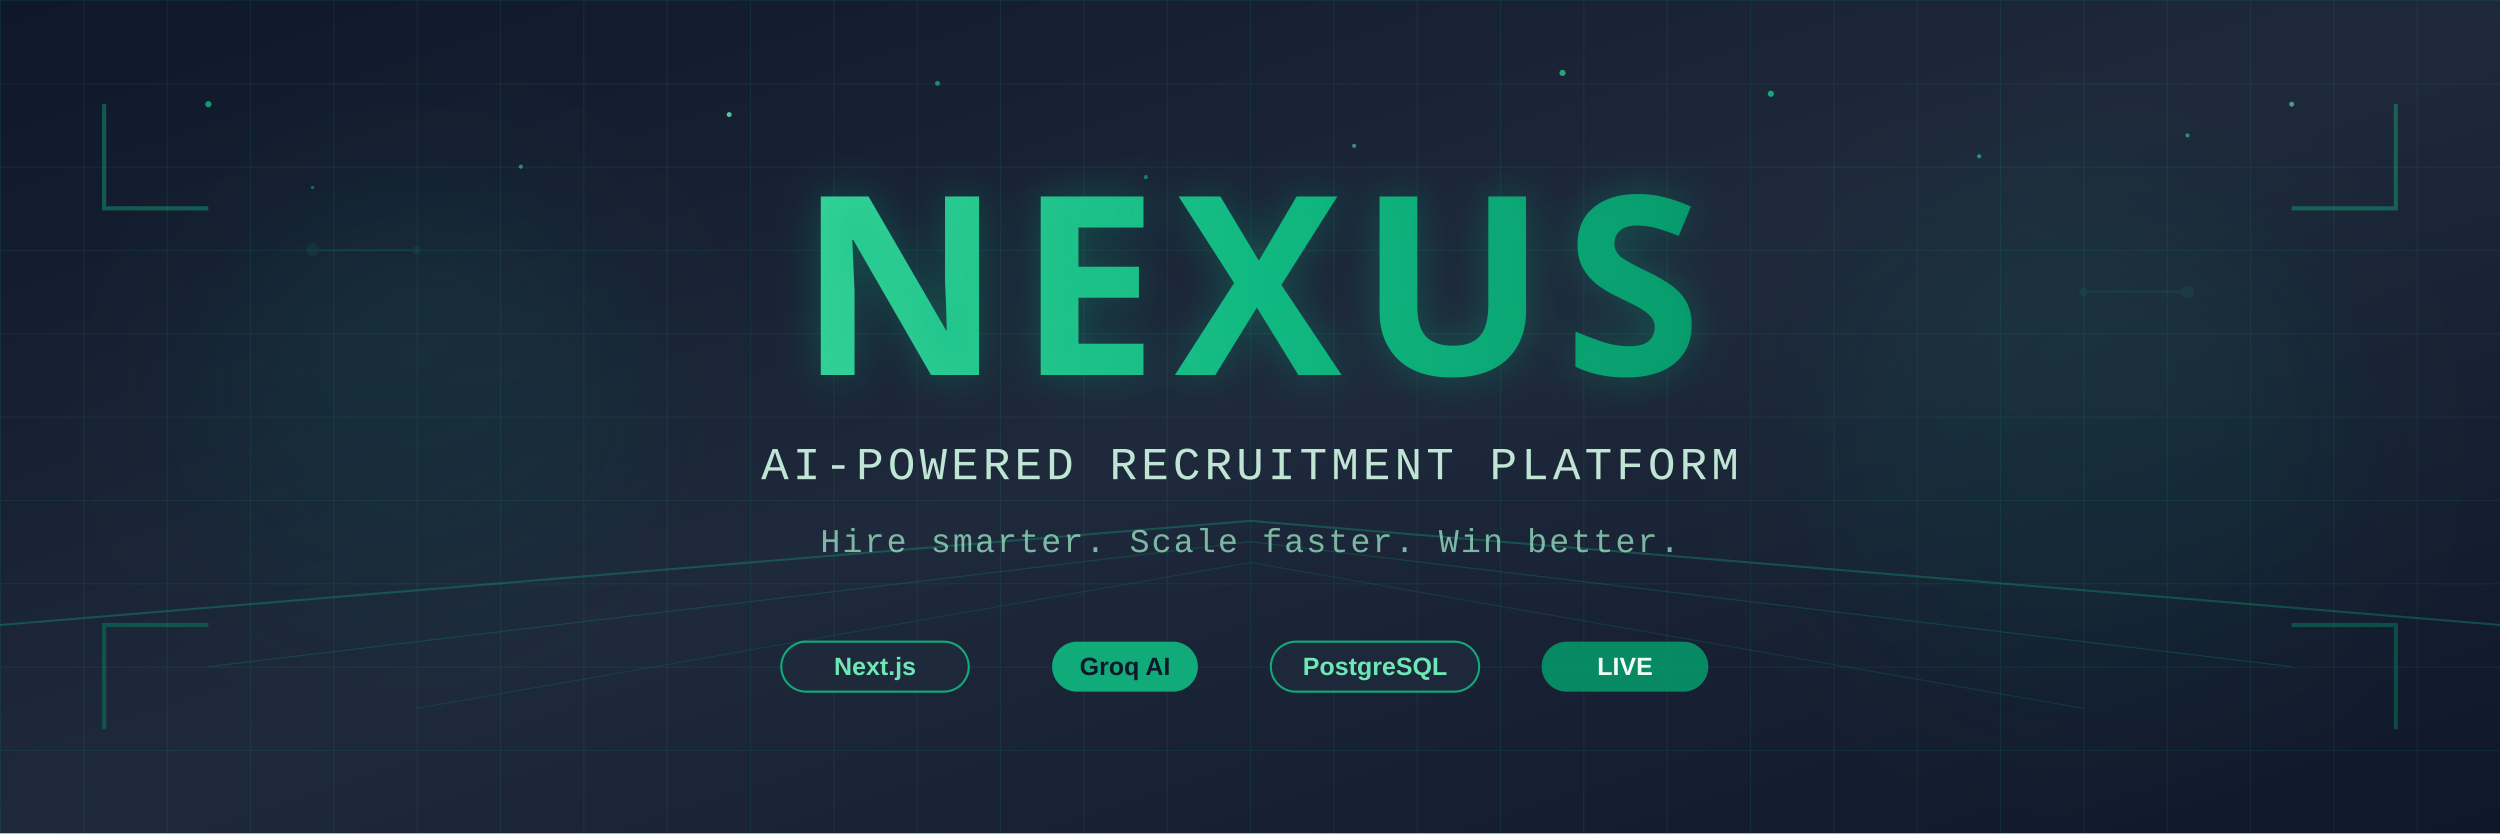
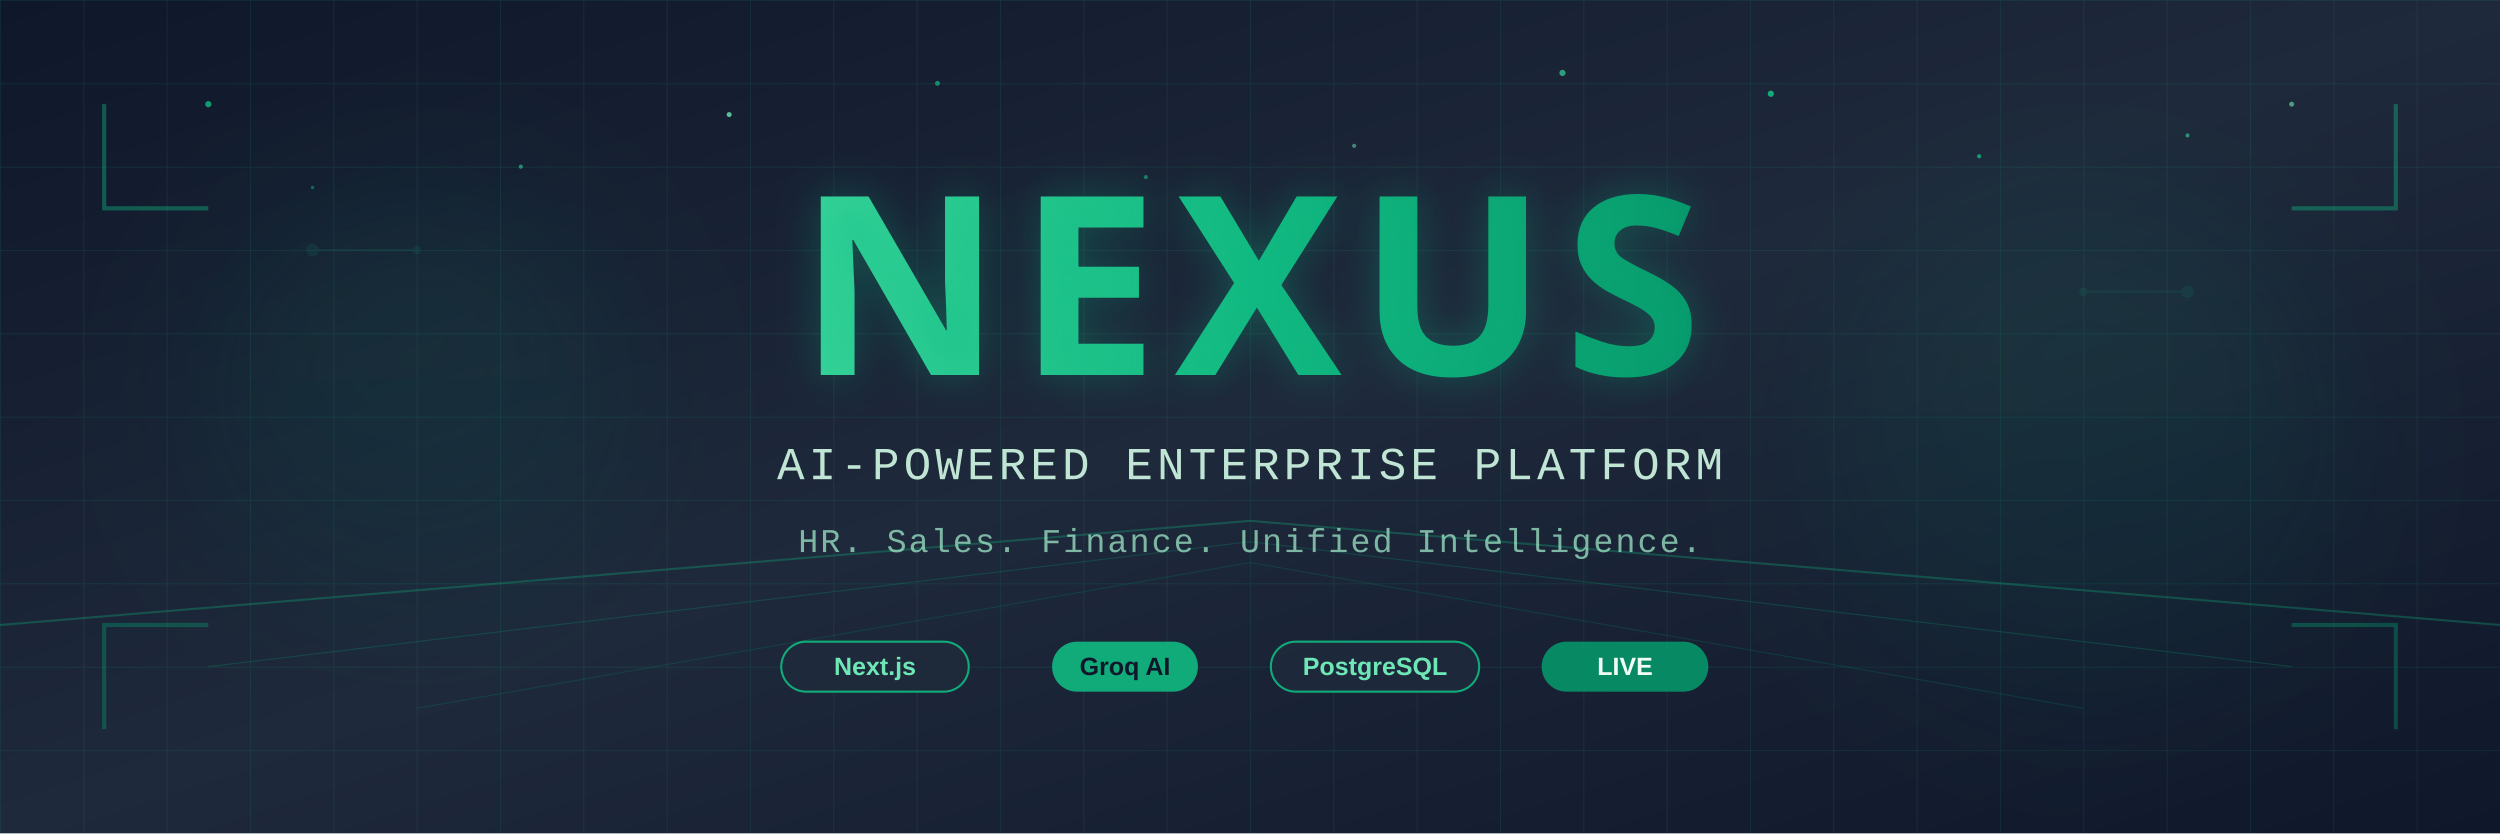
<svg xmlns="http://www.w3.org/2000/svg" width="1200" height="400" viewBox="0 0 1200 400">
  <defs>
    <linearGradient id="bgGradient" x1="0%" y1="0%" x2="100%" y2="100%">
      <stop offset="0%" style="stop-color:#0f172a;stop-opacity:1" />
      <stop offset="50%" style="stop-color:#1e293b;stop-opacity:1" />
      <stop offset="100%" style="stop-color:#0f172a;stop-opacity:1" />
    </linearGradient>
    <linearGradient id="glowGradient" x1="0%" y1="0%" x2="0%" y2="100%">
      <stop offset="0%" style="stop-color:#10b981;stop-opacity:0.8" />
      <stop offset="50%" style="stop-color:#059669;stop-opacity:0.6" />
      <stop offset="100%" style="stop-color:#047857;stop-opacity:0.4" />
    </linearGradient>
    <linearGradient id="textGradient" x1="0%" y1="0%" x2="100%" y2="0%">
      <stop offset="0%" style="stop-color:#34d399;stop-opacity:1" />
      <stop offset="50%" style="stop-color:#10b981;stop-opacity:1" />
      <stop offset="100%" style="stop-color:#059669;stop-opacity:1" />
    </linearGradient>
    <linearGradient id="accentGradient" x1="0%" y1="0%" x2="100%" y2="0%">
      <stop offset="0%" style="stop-color:#6ee7b7;stop-opacity:1" />
      <stop offset="100%" style="stop-color:#10b981;stop-opacity:1" />
    </linearGradient>
    <pattern id="grid" width="40" height="40" patternUnits="userSpaceOnUse">
      <path d="M 40 0 L 0 0 0 40" fill="none" stroke="#10b981" stroke-width="0.5" opacity="0.2" />
    </pattern>
    <radialGradient id="starGradient">
      <stop offset="0%" style="stop-color:#10b981;stop-opacity:1" />
      <stop offset="100%" style="stop-color:#10b981;stop-opacity:0" />
    </radialGradient>
  </defs>
  <rect width="1200" height="400" fill="url(#bgGradient)" />
  <circle cx="100" cy="50" r="1.5" fill="#10b981" opacity="0.8" />
  <circle cx="250" cy="80" r="1" fill="#34d399" opacity="0.6" />
  <circle cx="450" cy="40" r="1.2" fill="#10b981" opacity="0.7" />
  <circle cx="650" cy="70" r="1" fill="#6ee7b7" opacity="0.5" />
  <circle cx="850" cy="45" r="1.5" fill="#10b981" opacity="0.9" />
  <circle cx="1050" cy="65" r="1" fill="#34d399" opacity="0.6" />
  <circle cx="150" cy="90" r="0.8" fill="#10b981" opacity="0.5" />
  <circle cx="350" cy="55" r="1.2" fill="#6ee7b7" opacity="0.8" />
  <circle cx="550" cy="85" r="1" fill="#10b981" opacity="0.6" />
  <circle cx="750" cy="35" r="1.5" fill="#34d399" opacity="0.7" />
  <circle cx="950" cy="75" r="1" fill="#10b981" opacity="0.8" />
  <circle cx="1100" cy="50" r="1.2" fill="#6ee7b7" opacity="0.6" />
  <rect width="1200" height="400" fill="url(#grid)" />
  <g opacity="0.3">
    <line x1="0" y1="300" x2="600" y2="250" stroke="#10b981" stroke-width="1" />
    <line x1="1200" y1="300" x2="600" y2="250" stroke="#10b981" stroke-width="1" />
    <line x1="100" y1="320" x2="600" y2="260" stroke="#059669" stroke-width="0.5" />
    <line x1="1100" y1="320" x2="600" y2="260" stroke="#059669" stroke-width="0.5" />
    <line x1="200" y1="340" x2="600" y2="270" stroke="#047857" stroke-width="0.5" />
    <line x1="1000" y1="340" x2="600" y2="270" stroke="#047857" stroke-width="0.5" />
  </g>
  <circle cx="200" cy="200" r="100" fill="url(#glowGradient)" opacity="0.15" filter="blur(40px)" />
  <circle cx="1000" cy="220" r="120" fill="url(#glowGradient)" opacity="0.15" filter="blur(40px)" />
  <g transform="translate(600, 180)">
    <text x="0" y="0" font-family="'Arial Black', 'Impact', sans-serif" font-size="120" font-weight="900" fill="url(#textGradient)" text-anchor="middle" letter-spacing="8" style="text-transform: uppercase;">NEXUS</text>
    <text x="0" y="0" font-family="'Arial Black', 'Impact', sans-serif" font-size="120" font-weight="900" fill="#10b981" text-anchor="middle" letter-spacing="8" opacity="0.3" filter="blur(10px)" style="text-transform: uppercase;">NEXUS</text>
-     <text x="0" y="50" font-family="'Courier New', monospace" font-size="22" font-weight="400" fill="#d1fae5" text-anchor="middle" letter-spacing="2" opacity="0.9">AI-POWERED RECRUITMENT PLATFORM</text>
-     <text x="0" y="85" font-family="'Courier New', monospace" font-size="16" font-weight="300" fill="#a7f3d0" text-anchor="middle" letter-spacing="1" opacity="0.7">Hire smarter. Scale faster. Win better.</text>
+     <text x="0" y="50" font-family="'Courier New', monospace" font-size="22" font-weight="400" fill="#d1fae5" text-anchor="middle" letter-spacing="2" opacity="0.9">AI-POWERED ENTERPRISE PLATFORM</text>
+     <text x="0" y="85" font-family="'Courier New', monospace" font-size="16" font-weight="300" fill="#a7f3d0" text-anchor="middle" letter-spacing="1" opacity="0.7">HR. Sales. Finance. Unified Intelligence.</text>
  </g>
  <g transform="translate(600, 320)">
    <g transform="translate(-180, 0)">
      <rect x="-45" y="-12" width="90" height="24" rx="12" fill="#1e293b" opacity="0.9" stroke="#10b981" stroke-width="1" />
      <text x="0" y="4" font-family="Arial, sans-serif" font-size="12" fill="#6ee7b7" text-anchor="middle" font-weight="600">Next.js</text>
    </g>
    <g transform="translate(-60, 0)">
      <rect x="-35" y="-12" width="70" height="24" rx="12" fill="#10b981" opacity="0.9" />
      <text x="0" y="4" font-family="Arial, sans-serif" font-size="12" fill="#0f172a" text-anchor="middle" font-weight="700">Groq AI</text>
    </g>
    <g transform="translate(60, 0)">
      <rect x="-50" y="-12" width="100" height="24" rx="12" fill="#1e293b" opacity="0.9" stroke="#10b981" stroke-width="1" />
      <text x="0" y="4" font-family="Arial, sans-serif" font-size="12" fill="#6ee7b7" text-anchor="middle" font-weight="600">PostgreSQL</text>
    </g>
    <g transform="translate(180, 0)">
      <rect x="-40" y="-12" width="80" height="24" rx="12" fill="#059669" opacity="0.9" />
      <text x="0" y="4" font-family="Arial, sans-serif" font-size="12" fill="#f0fdf4" text-anchor="middle" font-weight="700">LIVE</text>
    </g>
  </g>
  <line x1="300" y1="150" x2="400" y2="150" stroke="url(#accentGradient)" stroke-width="2" opacity="0.6" />
  <line x1="800" y1="150" x2="900" y2="150" stroke="url(#accentGradient)" stroke-width="2" opacity="0.6" />
  <g opacity="0.4">
    <polyline points="50,50 50,100 100,100" fill="none" stroke="#10b981" stroke-width="2" />
    <polyline points="1150,50 1150,100 1100,100" fill="none" stroke="#10b981" stroke-width="2" />
    <polyline points="50,350 50,300 100,300" fill="none" stroke="#059669" stroke-width="2" />
    <polyline points="1150,350 1150,300 1100,300" fill="none" stroke="#059669" stroke-width="2" />
  </g>
  <g opacity="0.1">
    <circle cx="150" cy="120" r="3" fill="#10b981" />
    <line x1="150" y1="120" x2="200" y2="120" stroke="#10b981" stroke-width="1" />
    <circle cx="200" cy="120" r="2" fill="#10b981" />
    <circle cx="1050" cy="140" r="3" fill="#10b981" />
    <line x1="1050" y1="140" x2="1000" y2="140" stroke="#10b981" stroke-width="1" />
    <circle cx="1000" cy="140" r="2" fill="#10b981" />
  </g>
</svg>
